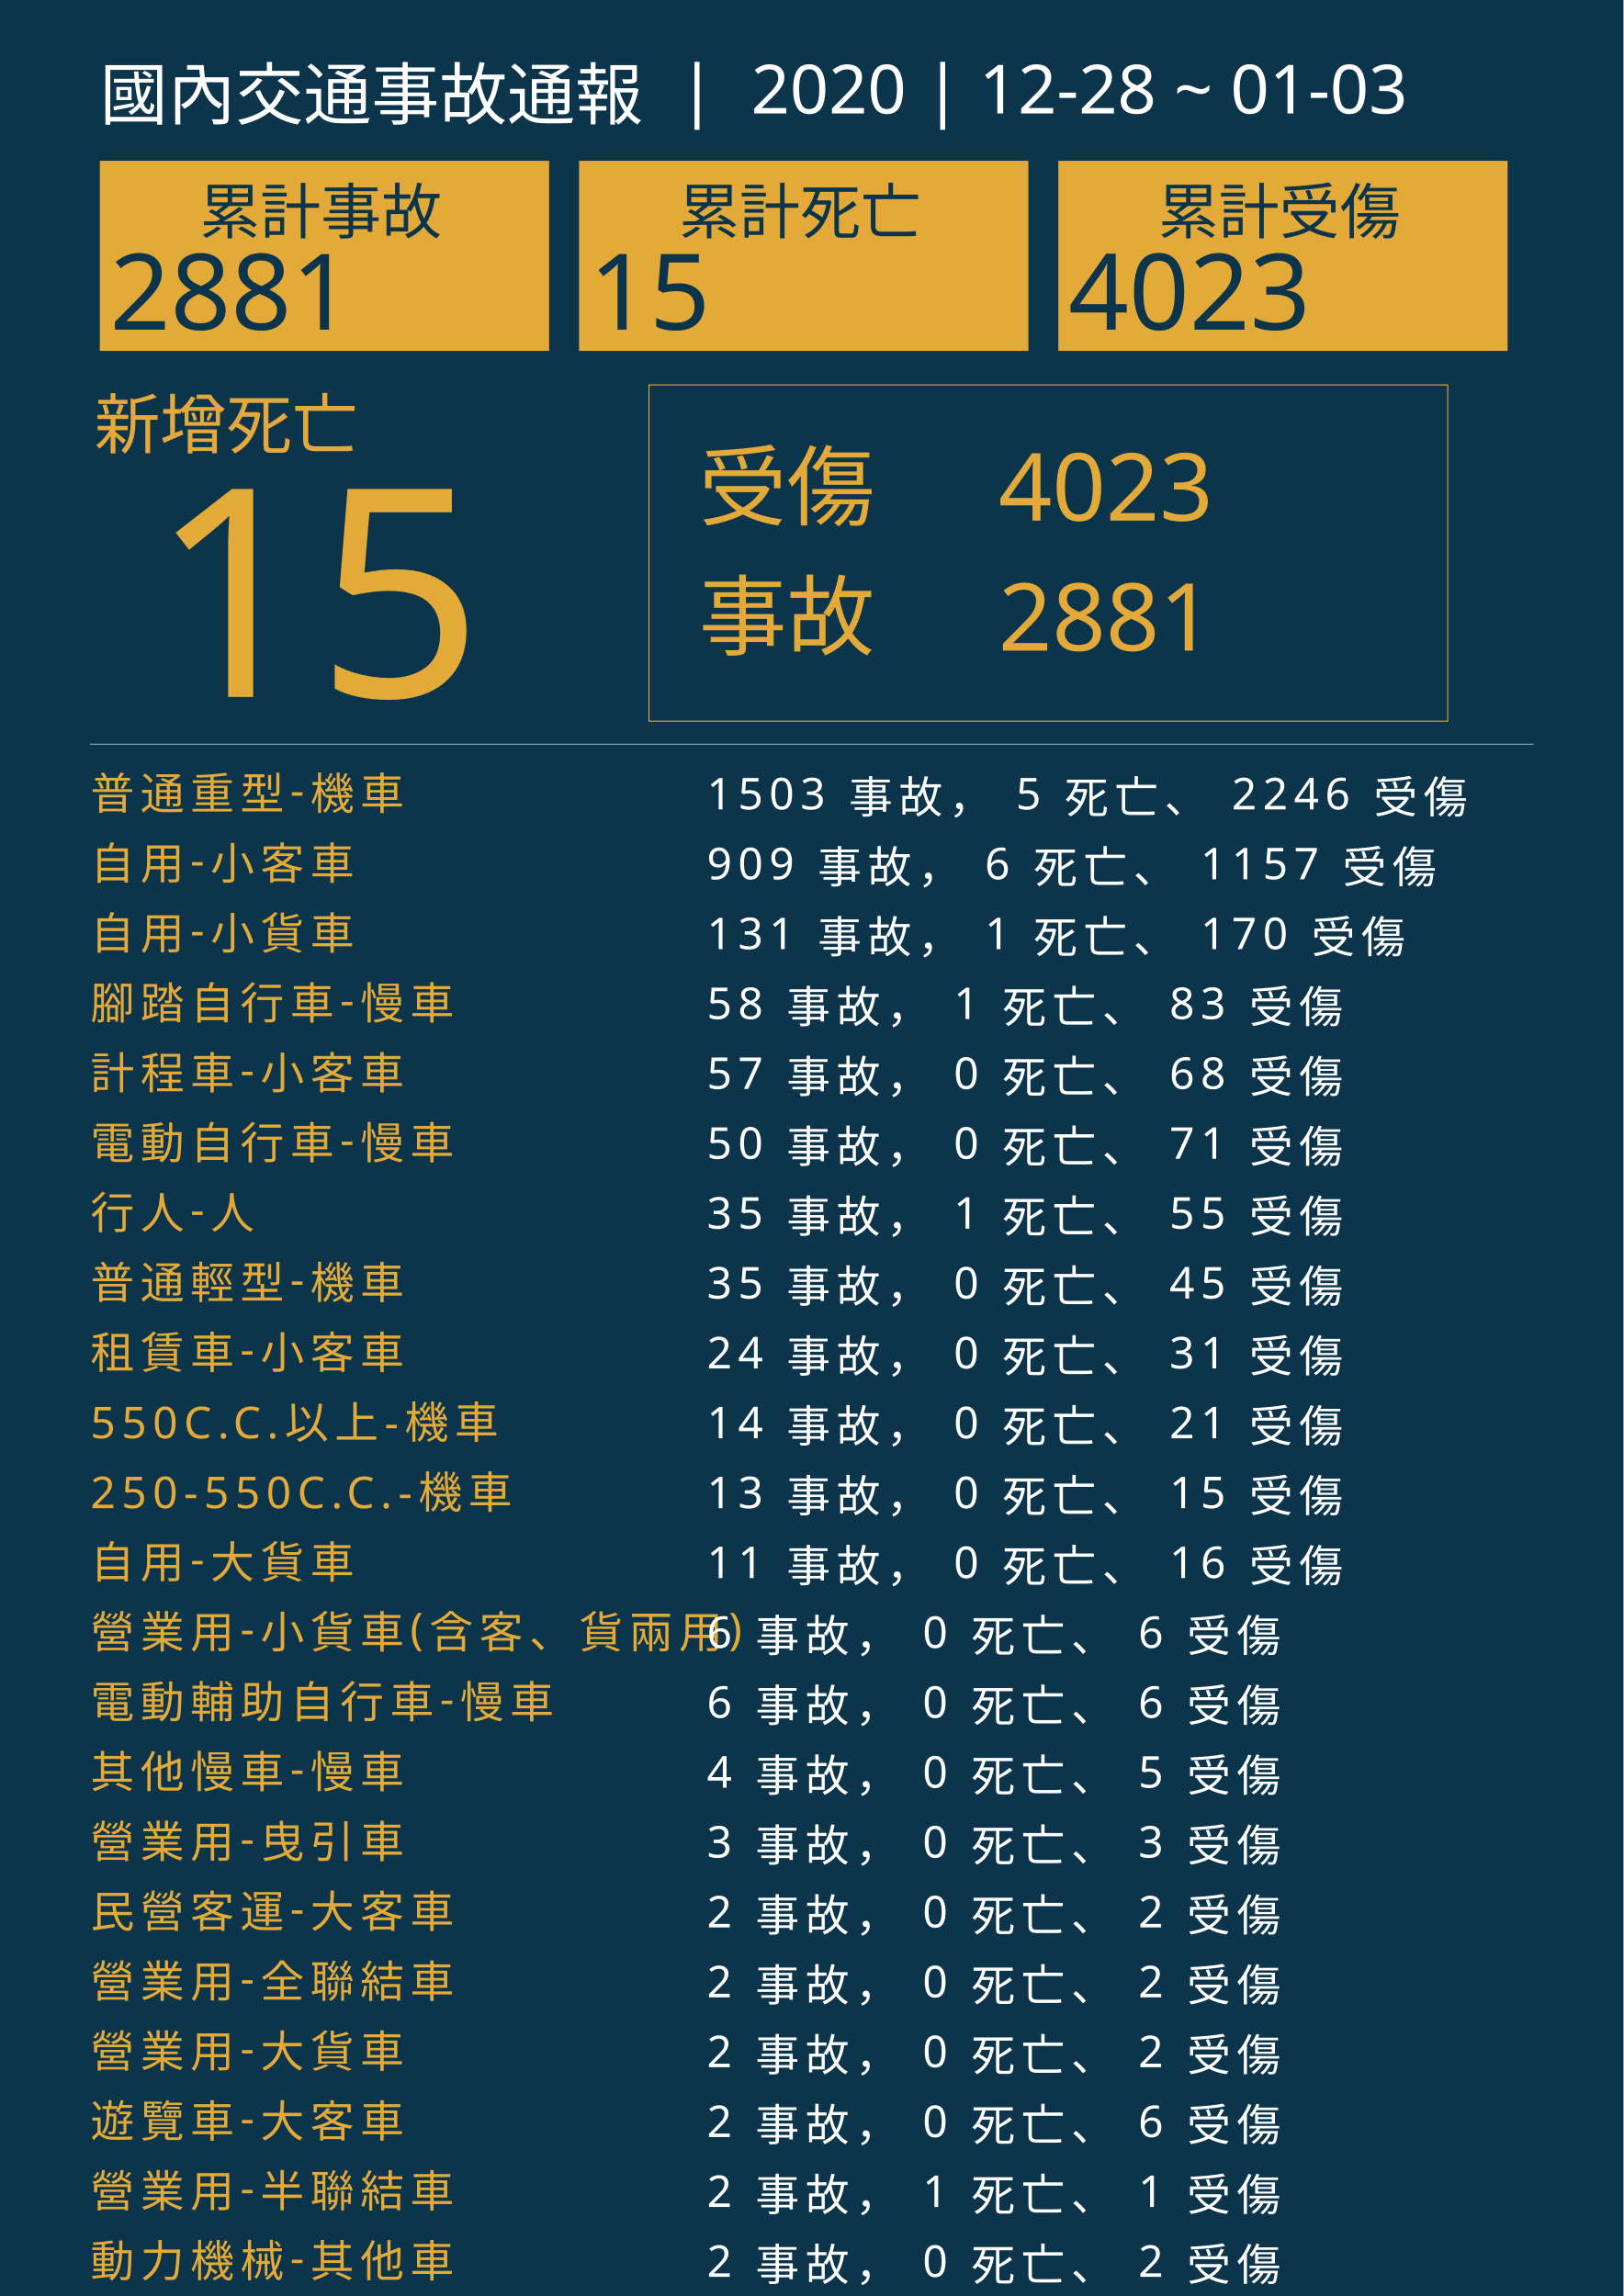
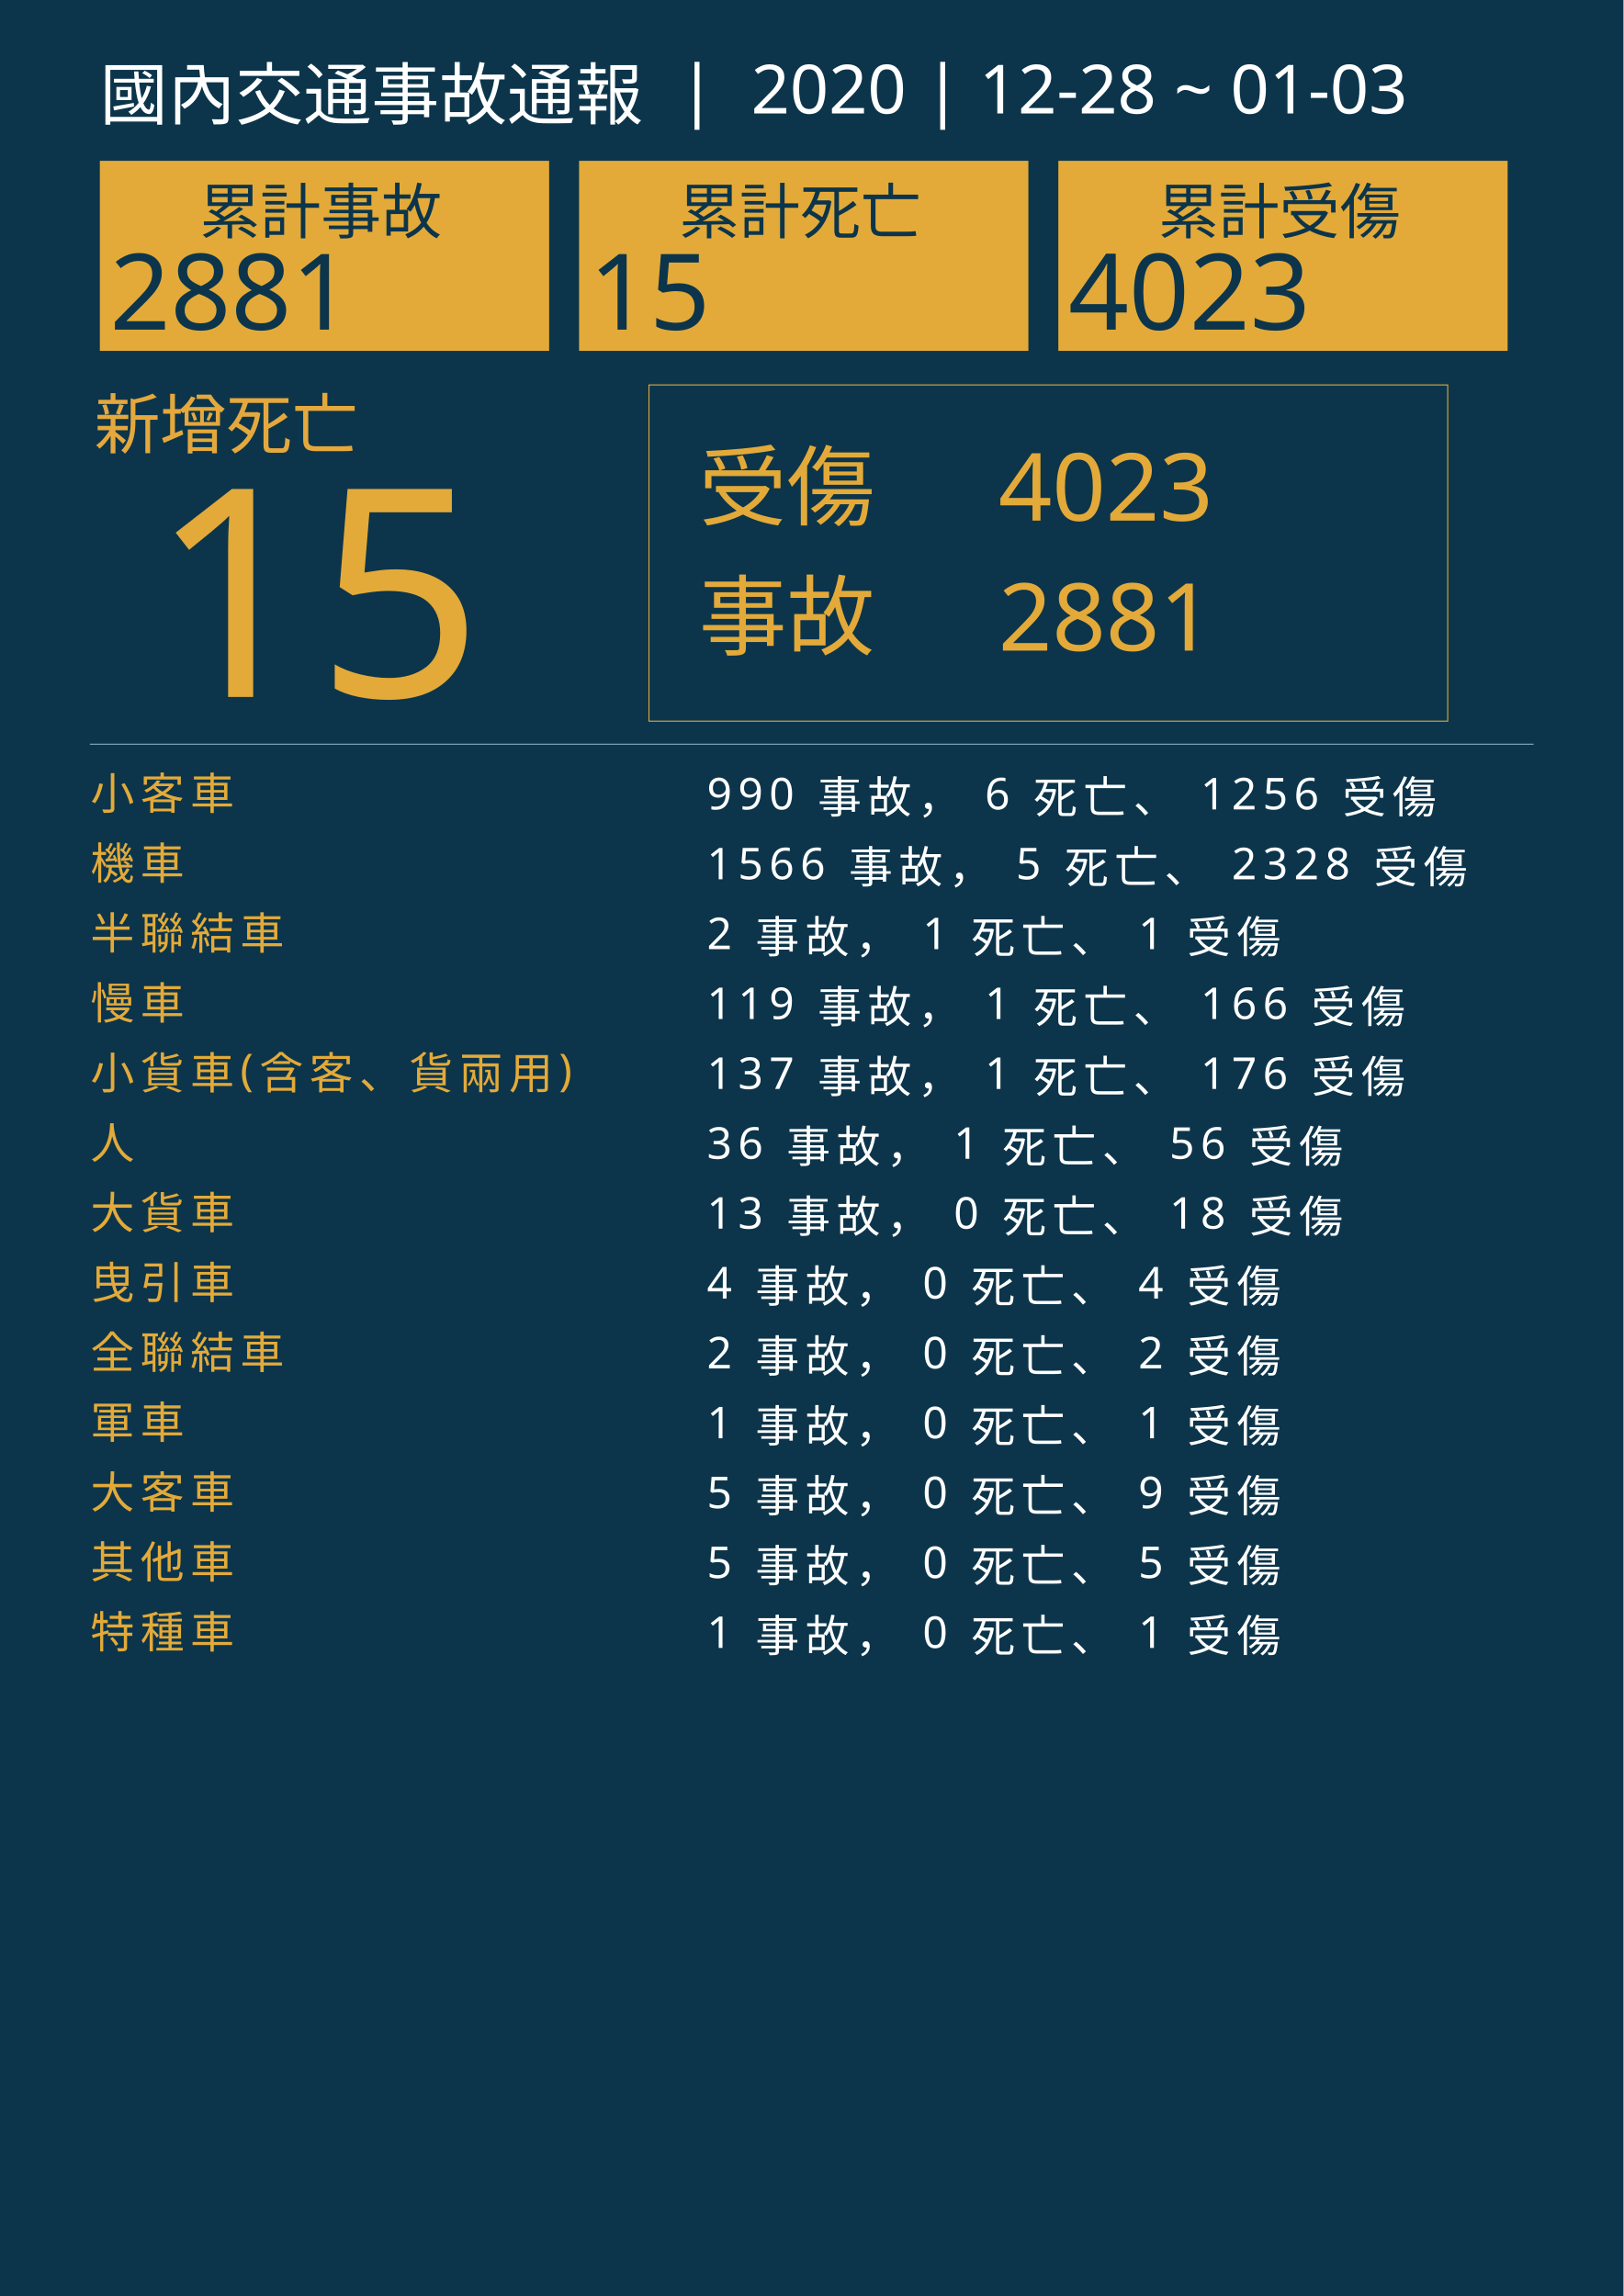
<svg xmlns="http://www.w3.org/2000/svg" version="1.1" id="圖層_1" x="0px" y="0px" viewBox="0 0 1626 2300" style="enable-background:new 0 0 1626 2300;" xml:space="preserve">
  <style type="text/css">
	.st0{fill:#0C354B;}
	.st1{fill:#E5A83D;}
	.st2{font-family:'NotoSansCJKtc-Bold-B5pc-H';}
	.st3{font-size:66px;}
	.st4{fill:#E3AA39;}
	.st5{font-family:'Arial-BoldMT';}
	.st6{font-size:291.776px;}
	.st7{fill:none;stroke:#E3AA39;stroke-miterlimit:10;}
	.st8{font-family:'NotoSansCJKtc-Light-B5pc-H';}
	.st9{font-size:88px;}
	.st10{font-family:'NotoSansCJKtc-Medium-B5pc-H';}
	.st11{font-size:94px;}
	.st12{fill:none;stroke:#8AAFC1;stroke-miterlimit:10;}
	.st13{font-size:60.649px;}
	.st14{font-size:106px;}
	.st15{fill:none;}
	.st16{font-size:44px;}
	.st17{letter-spacing:6;}
	.st18{fill:#FFFFFF;}
	.st19{letter-spacing:1;}
	.st20{font-size:68px;}
</style>
  <rect class="st0" width="1626" height="2300" />
  <text transform="matrix(1 0 0 1 94.5001 449.017)" class="st1 st2 st3">新增死亡</text>
  <g>
    <text transform="matrix(1 0 0 1 150 698.1412)" class="st4 st5 st6">15</text>
  </g>
  <g>
    <rect x="650" y="385.6" class="st7" width="800" height="336.8" />
    <g>
      <text transform="matrix(1 0 0 1 700 519.593)" class="st4 st8 st9">受傷</text>
      <text transform="matrix(1 0 0 1 1000 521.5084)" class="st4 st10 st11">4023</text>
      <text transform="matrix(1 0 0 1 1000 651.7274)" class="st4 st10 st11">2881</text>
      <text transform="matrix(1 0 0 1 700 649.4965)" class="st4 st8 st9">事故</text>
    </g>
  </g>
  <line class="st12" x1="90" y1="745.5" x2="1536" y2="745.5" />
  <g>
    <g>
      <rect x="100" y="161.1" class="st4" width="450" height="190.4" />
      <g>
        <text transform="matrix(1 0 0 1 200 233.9079)" class="st0 st10 st13">累計事故</text>
        <g>
          <text transform="matrix(1 0 0 1 110 330.2121)" class="st0 st5 st14">2881</text>
        </g>
      </g>
    </g>
    <g>
      <rect x="580" y="161.1" class="st4" width="450" height="190.4" />
      <g>
        <text transform="matrix(1 0 0 1 680 233.908)" class="st0 st10 st13">累計死亡</text>
        <g>
          <text transform="matrix(1 0 0 1 590 330.2122)" class="st0 st5 st14">15</text>
        </g>
      </g>
    </g>
    <g>
      <rect x="1060" y="161.1" class="st4" width="450" height="190.4" />
      <g>
        <text transform="matrix(1 0 0 1 1160 233.908)" class="st0 st10 st13">累計受傷</text>
        <g>
          <text transform="matrix(1 0 0 1 1070 330.2122)" class="st0 st5 st14">4023</text>
        </g>
      </g>
    </g>
  </g>
  <rect x="90.6" y="772.1" class="st15" width="1141.8" height="314.8" />
  <text transform="matrix(1 0 0 1 90.5591 810.7965)">
-     <tspan x="0" y="0" class="st4 st10 st16 st17">普通重型-機車</tspan>
-     <tspan x="600" y="0" class="st18 st10 st16 st17"> 1503 事故， 5 死亡、 2246 受傷</tspan>
-     <tspan x="0" y="70" class="st4 st10 st16 st17">自用-小客車</tspan>
-     <tspan x="600" y="70" class="st18 st10 st16 st17"> 909 事故， 6 死亡、 1157 受傷</tspan>
-     <tspan x="0" y="140" class="st4 st10 st16 st17">自用-小貨車</tspan>
-     <tspan x="600" y="140" class="st18 st10 st16 st17"> 131 事故， 1 死亡、 170 受傷</tspan>
-     <tspan x="0" y="210" class="st4 st10 st16 st17">腳踏自行車-慢車</tspan>
-     <tspan x="600" y="210" class="st18 st10 st16 st17"> 58 事故， 1 死亡、 83 受傷</tspan>
-     <tspan x="0" y="280" class="st4 st10 st16 st17">計程車-小客車</tspan>
-     <tspan x="600" y="280" class="st18 st10 st16 st17"> 57 事故， 0 死亡、 68 受傷</tspan>
-     <tspan x="0" y="350" class="st4 st10 st16 st17">電動自行車-慢車</tspan>
-     <tspan x="600" y="350" class="st18 st10 st16 st17"> 50 事故， 0 死亡、 71 受傷</tspan>
-     <tspan x="0" y="420" class="st4 st10 st16 st17">行人-人</tspan>
-     <tspan x="600" y="420" class="st18 st10 st16 st17"> 35 事故， 1 死亡、 55 受傷</tspan>
-     <tspan x="0" y="490" class="st4 st10 st16 st17">普通輕型-機車</tspan>
-     <tspan x="600" y="490" class="st18 st10 st16 st17"> 35 事故， 0 死亡、 45 受傷</tspan>
-     <tspan x="0" y="560" class="st4 st10 st16 st17">租賃車-小客車</tspan>
-     <tspan x="600" y="560" class="st18 st10 st16 st17"> 24 事故， 0 死亡、 31 受傷</tspan>
-     <tspan x="0" y="630" class="st4 st10 st16 st17">550C.C.以上-機車</tspan>
-     <tspan x="600" y="630" class="st18 st10 st16 st17"> 14 事故， 0 死亡、 21 受傷</tspan>
-     <tspan x="0" y="700" class="st4 st10 st16 st17">250-550C.C.-機車</tspan>
-     <tspan x="600" y="700" class="st18 st10 st16 st17"> 13 事故， 0 死亡、 15 受傷</tspan>
-     <tspan x="0" y="770" class="st4 st10 st16 st17">自用-大貨車</tspan>
-     <tspan x="600" y="770" class="st18 st10 st16 st17"> 11 事故， 0 死亡、 16 受傷</tspan>
-     <tspan x="0" y="840" class="st4 st10 st16 st17">營業用-小貨車(含客、貨兩用)</tspan>
-     <tspan x="600" y="840" class="st18 st10 st16 st17"> 6 事故， 0 死亡、 6 受傷</tspan>
-     <tspan x="0" y="910" class="st4 st10 st16 st17">電動輔助自行車-慢車</tspan>
-     <tspan x="600" y="910" class="st18 st10 st16 st17"> 6 事故， 0 死亡、 6 受傷</tspan>
-     <tspan x="0" y="980" class="st4 st10 st16 st17">其他慢車-慢車</tspan>
-     <tspan x="600" y="980" class="st18 st10 st16 st17"> 4 事故， 0 死亡、 5 受傷</tspan>
-     <tspan x="0" y="1050" class="st4 st10 st16 st17">營業用-曳引車</tspan>
-     <tspan x="600" y="1050" class="st18 st10 st16 st17"> 3 事故， 0 死亡、 3 受傷</tspan>
-     <tspan x="0" y="1120" class="st4 st10 st16 st17">民營客運-大客車</tspan>
-     <tspan x="600" y="1120" class="st18 st10 st16 st17"> 2 事故， 0 死亡、 2 受傷</tspan>
-     <tspan x="0" y="1190" class="st4 st10 st16 st17">營業用-全聯結車</tspan>
-     <tspan x="600" y="1190" class="st18 st10 st16 st17"> 2 事故， 0 死亡、 2 受傷</tspan>
-     <tspan x="0" y="1260" class="st4 st10 st16 st17">營業用-大貨車</tspan>
-     <tspan x="600" y="1260" class="st18 st10 st16 st17"> 2 事故， 0 死亡、 2 受傷</tspan>
-     <tspan x="0" y="1330" class="st4 st10 st16 st17">遊覽車-大客車</tspan>
-     <tspan x="600" y="1330" class="st18 st10 st16 st17"> 2 事故， 0 死亡、 6 受傷</tspan>
-     <tspan x="0" y="1400" class="st4 st10 st16 st17">營業用-半聯結車</tspan>
-     <tspan x="600" y="1400" class="st18 st10 st16 st17"> 2 事故， 1 死亡、 1 受傷</tspan>
-     <tspan x="0" y="1470" class="st4 st10 st16 st17">動力機械-其他車</tspan>
-     <tspan x="600" y="1470" class="st18 st10 st16 st17"> 2 事故， 0 死亡、 2 受傷</tspan>
-     <tspan x="0" y="1540" class="st4 st10 st16 st17">乘客-人</tspan>
-     <tspan x="600" y="1540" class="st18 st10 st16 st17"> 1 事故， 0 死亡、 1 受傷</tspan>
-     <tspan x="0" y="1610" class="st4 st10 st16 st17">其他特種車-特種車</tspan>
-     <tspan x="600" y="1610" class="st18 st10 st16 st17"> 1 事故， 0 死亡、 1 受傷</tspan>
-     <tspan x="0" y="1680" class="st4 st10 st16 st17">拼裝車-其他車</tspan>
-     <tspan x="600" y="1680" class="st18 st10 st16 st17"> 1 事故， 0 死亡、 1 受傷</tspan>
-     <tspan x="0" y="1750" class="st4 st10 st16 st17">農耕用車-其他車</tspan>
-     <tspan x="600" y="1750" class="st18 st10 st16 st17"> 1 事故， 0 死亡、 1 受傷</tspan>
-     <tspan x="0" y="1820" class="st4 st10 st16 st17">公營客運-大客車</tspan>
-     <tspan x="600" y="1820" class="st18 st10 st16 st17"> 1 事故， 0 死亡、 1 受傷</tspan>
-     <tspan x="0" y="1890" class="st4 st10 st16 st17">人力車-慢車</tspan>
-     <tspan x="600" y="1890" class="st18 st10 st16 st17"> 1 事故， 0 死亡、 1 受傷</tspan>
-     <tspan x="0" y="1960" class="st4 st10 st16 st17">小型輕型-機車</tspan>
-     <tspan x="600" y="1960" class="st18 st10 st16 st17"> 1 事故， 0 死亡、 1 受傷</tspan>
-     <tspan x="0" y="2030" class="st4 st10 st16 st17">自用-曳引車</tspan>
-     <tspan x="600" y="2030" class="st18 st10 st16 st17"> 1 事故， 0 死亡、 1 受傷</tspan>
-     <tspan x="0" y="2100" class="st4 st10 st16 st17">小型車-軍車</tspan>
-     <tspan x="600" y="2100" class="st18 st10 st16 st17"> 1 事故， 0 死亡、 1 受傷</tspan>
-     <tspan x="0" y="2170" class="st4 st10 st16 st17">其他車-其他車</tspan>
-     <tspan x="600" y="2170" class="st18 st10 st16 st17"> 1 事故， 0 死亡、 1 受傷</tspan>
+     <tspan x="0" y="0" class="st4 st10 st16 st17">小客車</tspan>
+     <tspan x="600" y="0" class="st18 st10 st16 st17"> 990 事故， 6 死亡、 1256 受傷</tspan>
+     <tspan x="0" y="70" class="st4 st10 st16 st17">機車</tspan>
+     <tspan x="600" y="70" class="st18 st10 st16 st17"> 1566 事故， 5 死亡、 2328 受傷</tspan>
+     <tspan x="0" y="140" class="st4 st10 st16 st17">半聯結車</tspan>
+     <tspan x="600" y="140" class="st18 st10 st16 st17"> 2 事故， 1 死亡、 1 受傷</tspan>
+     <tspan x="0" y="210" class="st4 st10 st16 st17">慢車</tspan>
+     <tspan x="600" y="210" class="st18 st10 st16 st17"> 119 事故， 1 死亡、 166 受傷</tspan>
+     <tspan x="0" y="280" class="st4 st10 st16 st17">小貨車(含客、貨兩用)</tspan>
+     <tspan x="600" y="280" class="st18 st10 st16 st17"> 137 事故， 1 死亡、 176 受傷</tspan>
+     <tspan x="0" y="350" class="st4 st10 st16 st17">人</tspan>
+     <tspan x="600" y="350" class="st18 st10 st16 st17"> 36 事故， 1 死亡、 56 受傷</tspan>
+     <tspan x="0" y="420" class="st4 st10 st16 st17">大貨車</tspan>
+     <tspan x="600" y="420" class="st18 st10 st16 st17"> 13 事故， 0 死亡、 18 受傷</tspan>
+     <tspan x="0" y="490" class="st4 st10 st16 st17">曳引車</tspan>
+     <tspan x="600" y="490" class="st18 st10 st16 st17"> 4 事故， 0 死亡、 4 受傷</tspan>
+     <tspan x="0" y="560" class="st4 st10 st16 st17">全聯結車</tspan>
+     <tspan x="600" y="560" class="st18 st10 st16 st17"> 2 事故， 0 死亡、 2 受傷</tspan>
+     <tspan x="0" y="630" class="st4 st10 st16 st17">軍車</tspan>
+     <tspan x="600" y="630" class="st18 st10 st16 st17"> 1 事故， 0 死亡、 1 受傷</tspan>
+     <tspan x="0" y="700" class="st4 st10 st16 st17">大客車</tspan>
+     <tspan x="600" y="700" class="st18 st10 st16 st17"> 5 事故， 0 死亡、 9 受傷</tspan>
+     <tspan x="0" y="770" class="st4 st10 st16 st17">其他車</tspan>
+     <tspan x="600" y="770" class="st18 st10 st16 st17"> 5 事故， 0 死亡、 5 受傷</tspan>
+     <tspan x="0" y="840" class="st4 st10 st16 st17">特種車</tspan>
+     <tspan x="600" y="840" class="st18 st10 st16 st17"> 1 事故， 0 死亡、 1 受傷</tspan>
  </text>
  <text transform="matrix(1 0 0 1 100 119.2712)" class="st18 st8 st20">國內交通事故通報  |  2020 | 12-28 ~ 01-03</text>
</svg>
